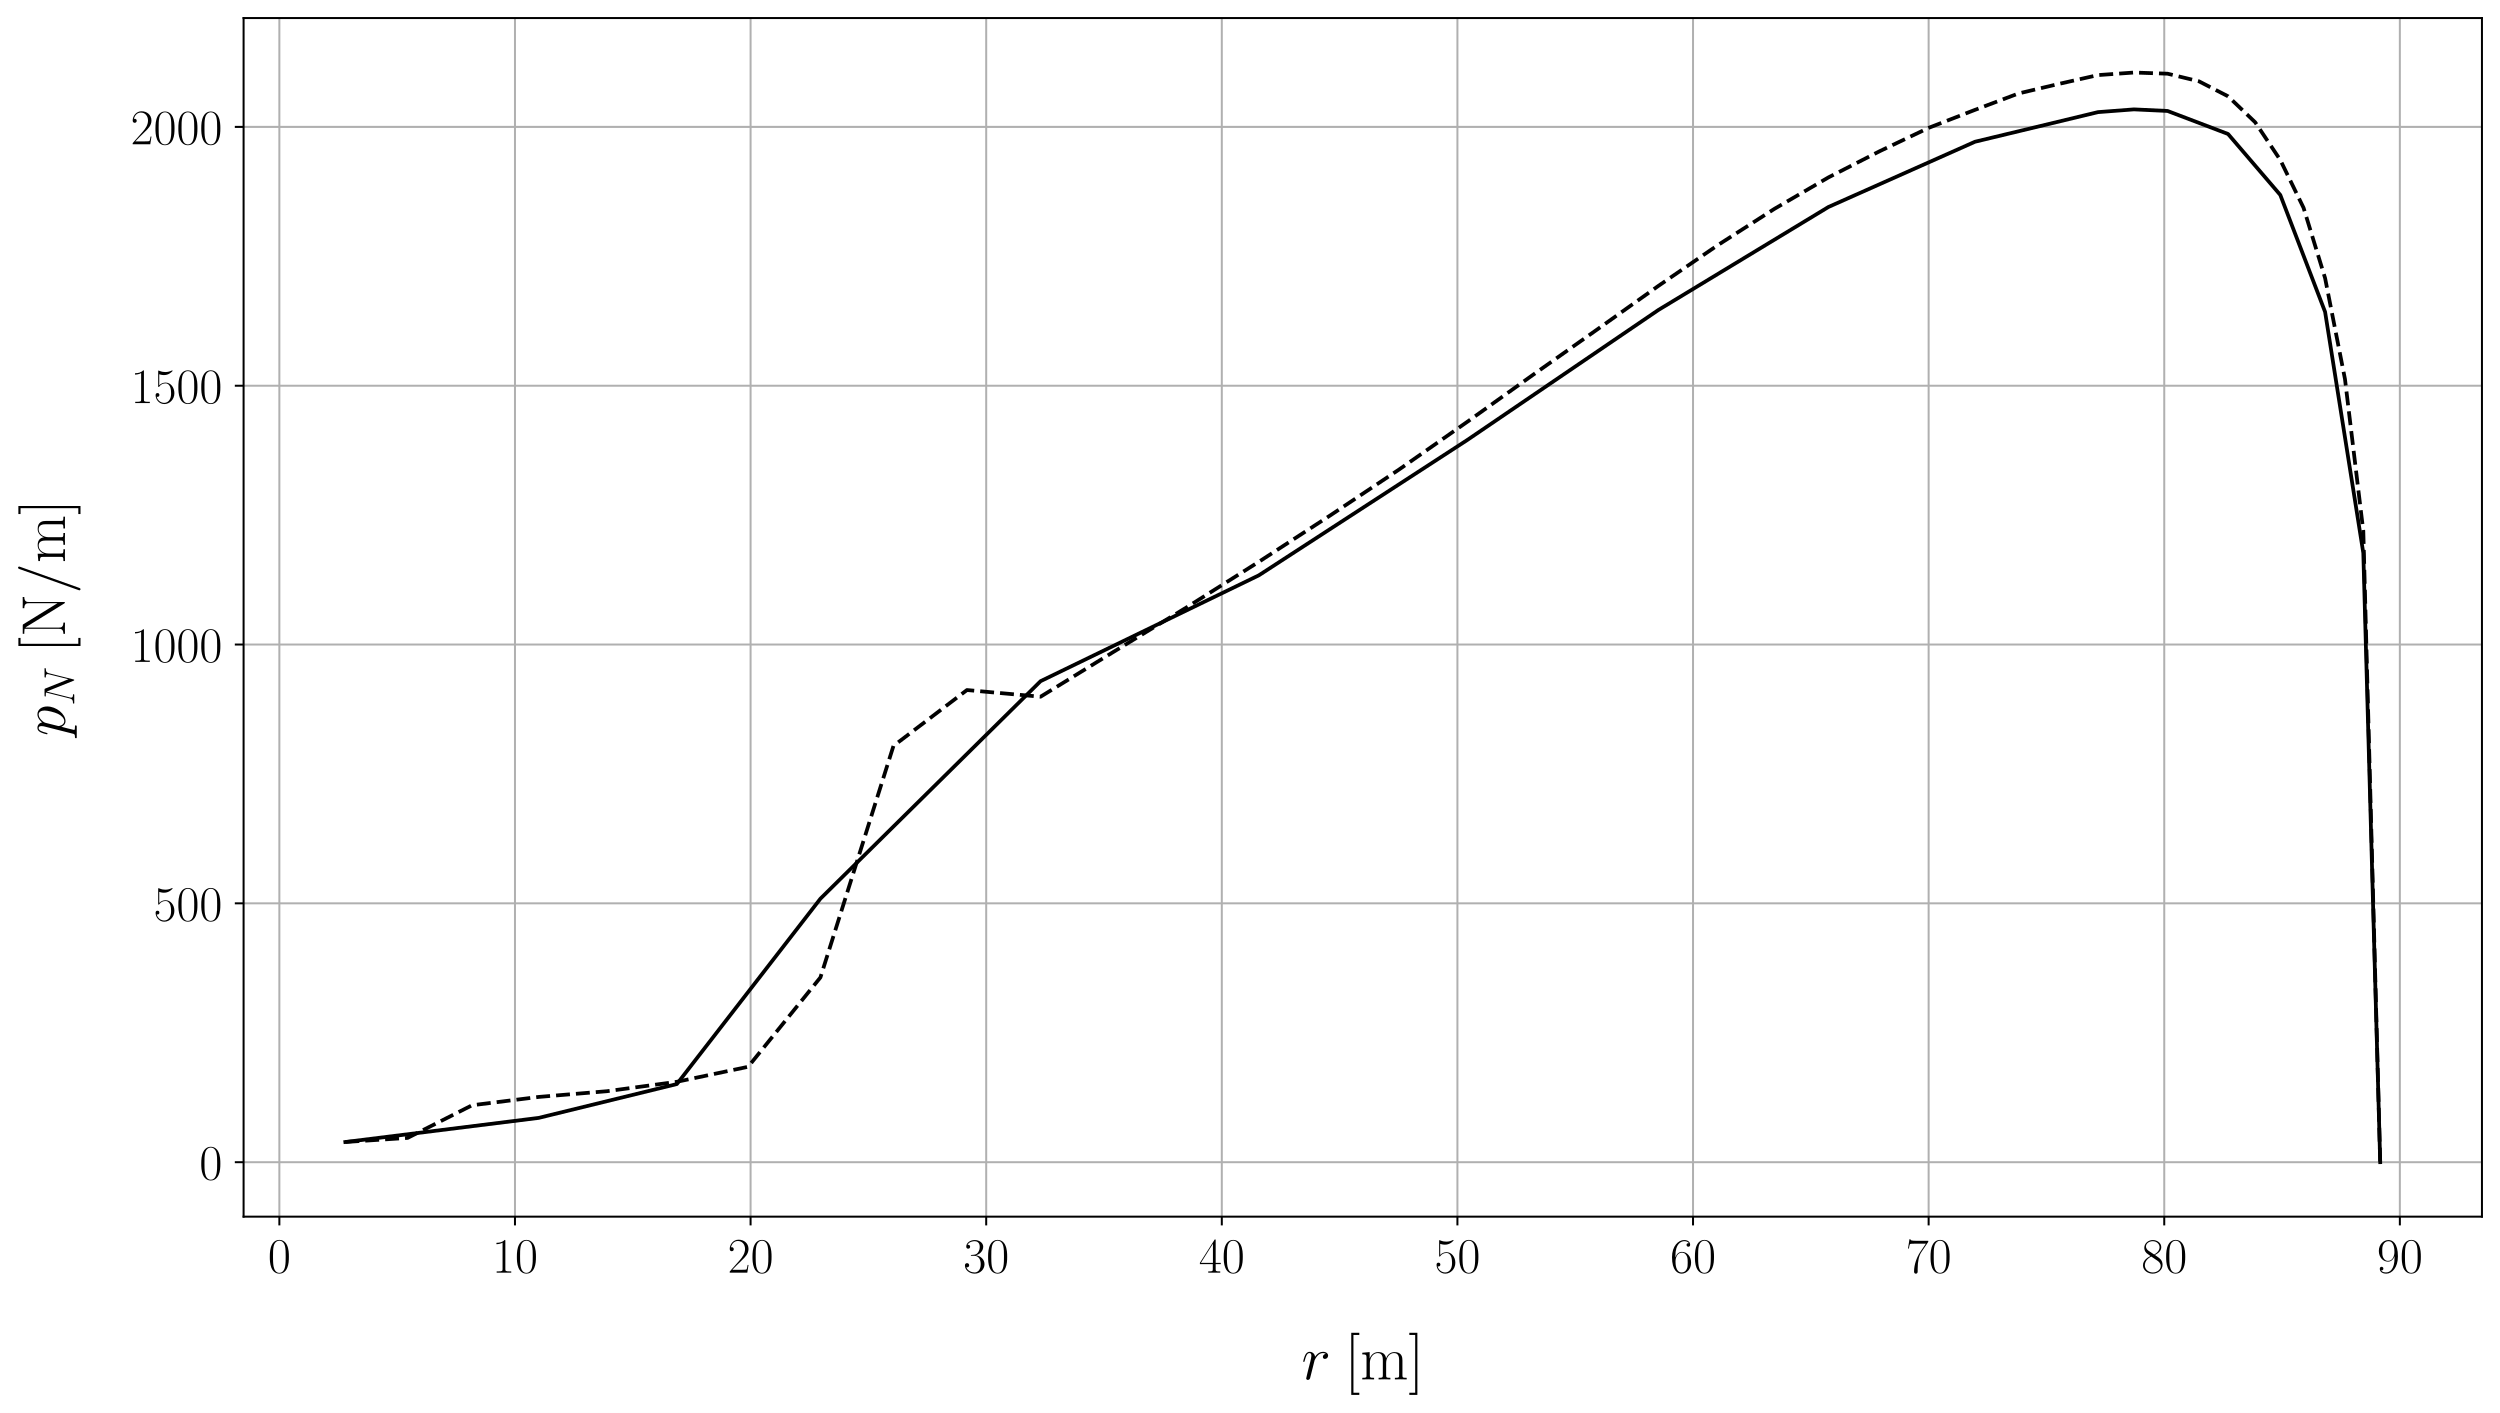
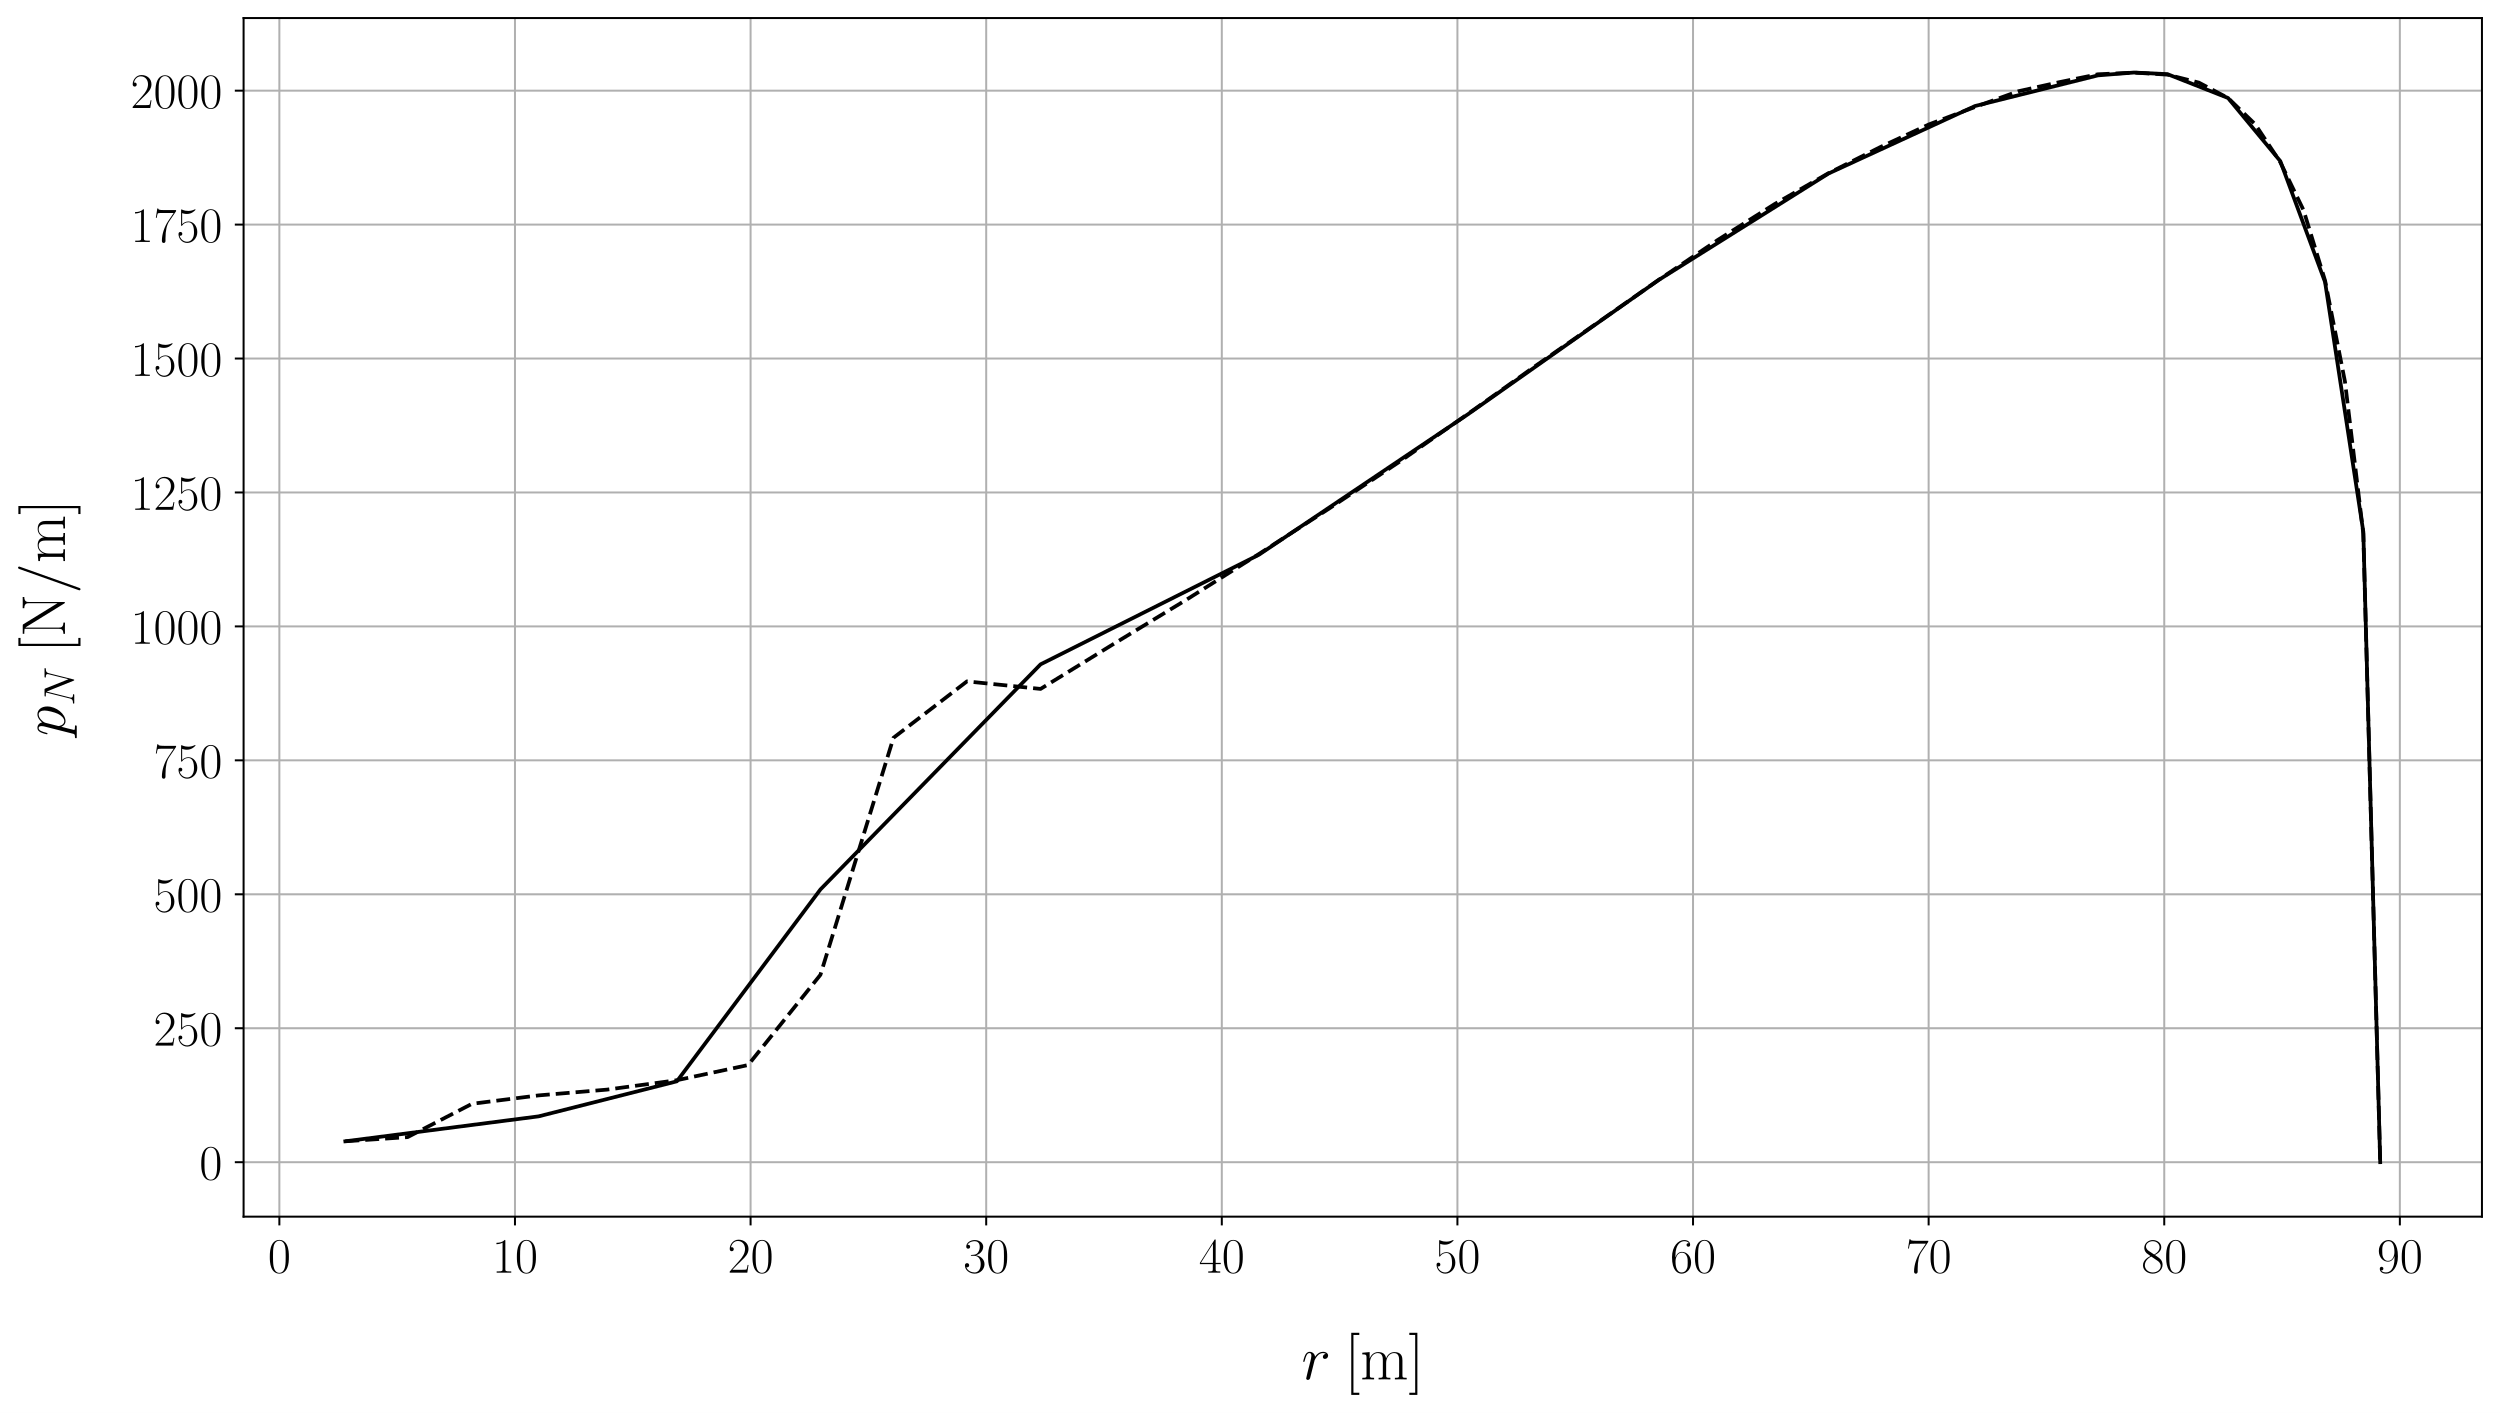
<svg xmlns="http://www.w3.org/2000/svg" xmlns:xlink="http://www.w3.org/1999/xlink" width="997.159pt" height="563.556pt" viewBox="0 0 997.159 563.556" version="1.1">
  <defs>
    <style type="text/css">*{stroke-linejoin: round; stroke-linecap: butt}</style>
  </defs>
  <g id="figure_1">
    <g id="patch_1">
      <path d="M 0 563.556  L 997.159 563.556  L 997.159 0  L 0 0  z " style="fill: #ffffff" />
    </g>
    <g id="axes_1">
      <g id="patch_2">
        <path d="M 97.159 485.28  L 989.959 485.28  L 989.959 7.2  L 97.159 7.2  z " style="fill: #ffffff" />
      </g>
      <g id="matplotlib.axis_1">
        <g id="xtick_1">
          <g id="line2d_1">
-             <path d="M 111.427 485.28  L 111.427 7.2  " clip-path="url(#p94fcaf0220)" style="fill: none; stroke: #b0b0b0; stroke-width: 0.8; stroke-linecap: square" />
+             <path d="M 111.427 485.28  L 111.427 7.2  " clip-path="url(#p8b24b02c06)" style="fill: none; stroke: #b0b0b0; stroke-width: 0.8; stroke-linecap: square" />
          </g>
          <g id="line2d_2">
            <defs>
-               <path id="m157a453a0d" d="M 0 0  L 0 3.5  " style="stroke: #000000; stroke-width: 0.8" />
+               <path id="m01ec8dd680" d="M 0 0  L 0 3.5  " style="stroke: #000000; stroke-width: 0.8" />
            </defs>
            <g>
-               <use xlink:href="#m157a453a0d" x="111.427" y="485.28" style="stroke: #000000; stroke-width: 0.8" />
+               <use xlink:href="#m01ec8dd680" x="111.427" y="485.28" style="stroke: #000000; stroke-width: 0.8" />
            </g>
          </g>
          <g id="text_1">
            <g transform="translate(106.8584 507.617) scale(0.2 -0.2)">
              <defs>
                <path id="CMR17-30" d="M 2688 2025  C 2688 2416 2682 3080 2413 3591  C 2176 4039 1798 4198 1466 4198  C 1158 4198 768 4058 525 3597  C 269 3118 243 2524 243 2025  C 243 1661 250 1106 448 619  C 723 -39 1216 -128 1466 -128  C 1760 -128 2208 -7 2470 600  C 2662 1042 2688 1559 2688 2025  z M 1466 -26  C 1056 -26 813 325 723 812  C 653 1188 653 1738 653 2096  C 653 2588 653 2997 736 3387  C 858 3929 1216 4096 1466 4096  C 1728 4096 2067 3923 2189 3400  C 2272 3036 2278 2607 2278 2096  C 2278 1680 2278 1169 2202 792  C 2067 95 1690 -26 1466 -26  z " transform="scale(0.015625)" />
              </defs>
              <use xlink:href="#CMR17-30" transform="scale(0.996264)" />
            </g>
          </g>
        </g>
        <g id="xtick_2">
          <g id="line2d_3">
-             <path d="M 205.404 485.28  L 205.404 7.2  " clip-path="url(#p94fcaf0220)" style="fill: none; stroke: #b0b0b0; stroke-width: 0.8; stroke-linecap: square" />
+             <path d="M 205.404 485.28  L 205.404 7.2  " clip-path="url(#p8b24b02c06)" style="fill: none; stroke: #b0b0b0; stroke-width: 0.8; stroke-linecap: square" />
          </g>
          <g id="line2d_4">
            <g>
-               <use xlink:href="#m157a453a0d" x="205.404" y="485.28" style="stroke: #000000; stroke-width: 0.8" />
+               <use xlink:href="#m01ec8dd680" x="205.404" y="485.28" style="stroke: #000000; stroke-width: 0.8" />
            </g>
          </g>
          <g id="text_2">
            <g transform="translate(196.2657 507.617) scale(0.2 -0.2)">
              <defs>
                <path id="CMR17-31" d="M 1702 4058  C 1702 4192 1696 4192 1606 4192  C 1357 3916 979 3827 621 3827  C 602 3827 570 3827 563 3808  C 557 3795 557 3782 557 3648  C 755 3648 1088 3686 1344 3839  L 1344 461  C 1344 236 1331 160 781 160  L 589 160  L 589 0  C 896 0 1216 0 1523 0  C 1830 0 2150 0 2458 0  L 2458 160  L 2266 160  C 1715 160 1702 230 1702 458  L 1702 4058  z " transform="scale(0.015625)" />
              </defs>
              <use xlink:href="#CMR17-31" transform="scale(0.996264)" />
              <use xlink:href="#CMR17-30" transform="translate(45.69048 0) scale(0.996264)" />
            </g>
          </g>
        </g>
        <g id="xtick_3">
          <g id="line2d_5">
-             <path d="M 299.38 485.28  L 299.38 7.2  " clip-path="url(#p94fcaf0220)" style="fill: none; stroke: #b0b0b0; stroke-width: 0.8; stroke-linecap: square" />
+             <path d="M 299.38 485.28  L 299.38 7.2  " clip-path="url(#p8b24b02c06)" style="fill: none; stroke: #b0b0b0; stroke-width: 0.8; stroke-linecap: square" />
          </g>
          <g id="line2d_6">
            <g>
-               <use xlink:href="#m157a453a0d" x="299.38" y="485.28" style="stroke: #000000; stroke-width: 0.8" />
+               <use xlink:href="#m01ec8dd680" x="299.38" y="485.28" style="stroke: #000000; stroke-width: 0.8" />
            </g>
          </g>
          <g id="text_3">
            <g transform="translate(290.2421 507.617) scale(0.2 -0.2)">
              <defs>
                <path id="CMR17-32" d="M 2669 989  L 2554 989  C 2490 536 2438 459 2413 420  C 2381 369 1920 369 1830 369  L 602 369  C 832 619 1280 1072 1824 1597  C 2214 1967 2669 2402 2669 3035  C 2669 3790 2067 4224 1395 4224  C 691 4224 262 3604 262 3030  C 262 2780 448 2748 525 2748  C 589 2748 781 2787 781 3010  C 781 3207 614 3264 525 3264  C 486 3264 448 3258 422 3245  C 544 3790 915 4058 1306 4058  C 1862 4058 2227 3617 2227 3035  C 2227 2479 1901 2000 1536 1584  L 262 146  L 262 0  L 2515 0  L 2669 989  z " transform="scale(0.015625)" />
              </defs>
              <use xlink:href="#CMR17-32" transform="scale(0.996264)" />
              <use xlink:href="#CMR17-30" transform="translate(45.69048 0) scale(0.996264)" />
            </g>
          </g>
        </g>
        <g id="xtick_4">
          <g id="line2d_7">
-             <path d="M 393.357 485.28  L 393.357 7.2  " clip-path="url(#p94fcaf0220)" style="fill: none; stroke: #b0b0b0; stroke-width: 0.8; stroke-linecap: square" />
+             <path d="M 393.357 485.28  L 393.357 7.2  " clip-path="url(#p8b24b02c06)" style="fill: none; stroke: #b0b0b0; stroke-width: 0.8; stroke-linecap: square" />
          </g>
          <g id="line2d_8">
            <g>
-               <use xlink:href="#m157a453a0d" x="393.357" y="485.28" style="stroke: #000000; stroke-width: 0.8" />
+               <use xlink:href="#m01ec8dd680" x="393.357" y="485.28" style="stroke: #000000; stroke-width: 0.8" />
            </g>
          </g>
          <g id="text_4">
            <g transform="translate(384.2184 507.617) scale(0.2 -0.2)">
              <defs>
                <path id="CMR17-33" d="M 1414 2157  C 1984 2157 2234 1662 2234 1090  C 2234 320 1824 25 1453 25  C 1114 25 563 194 390 693  C 422 680 454 680 486 680  C 640 680 755 782 755 948  C 755 1133 614 1216 486 1216  C 378 1216 211 1165 211 926  C 211 335 787 -128 1466 -128  C 2176 -128 2720 430 2720 1085  C 2720 1707 2208 2157 1600 2227  C 2086 2328 2554 2756 2554 3329  C 2554 3820 2048 4179 1472 4179  C 890 4179 378 3829 378 3329  C 378 3110 544 3072 627 3072  C 762 3072 877 3155 877 3321  C 877 3486 762 3569 627 3569  C 602 3569 570 3569 544 3557  C 730 3959 1235 4032 1459 4032  C 1683 4032 2106 3925 2106 3320  C 2106 3143 2080 2828 1862 2550  C 1670 2304 1453 2304 1242 2284  C 1210 2284 1062 2269 1037 2269  C 992 2263 966 2257 966 2208  C 966 2163 973 2157 1101 2157  L 1414 2157  z " transform="scale(0.015625)" />
              </defs>
              <use xlink:href="#CMR17-33" transform="scale(0.996264)" />
              <use xlink:href="#CMR17-30" transform="translate(45.69048 0) scale(0.996264)" />
            </g>
          </g>
        </g>
        <g id="xtick_5">
          <g id="line2d_9">
-             <path d="M 487.333 485.28  L 487.333 7.2  " clip-path="url(#p94fcaf0220)" style="fill: none; stroke: #b0b0b0; stroke-width: 0.8; stroke-linecap: square" />
+             <path d="M 487.333 485.28  L 487.333 7.2  " clip-path="url(#p8b24b02c06)" style="fill: none; stroke: #b0b0b0; stroke-width: 0.8; stroke-linecap: square" />
          </g>
          <g id="line2d_10">
            <g>
-               <use xlink:href="#m157a453a0d" x="487.333" y="485.28" style="stroke: #000000; stroke-width: 0.8" />
+               <use xlink:href="#m01ec8dd680" x="487.333" y="485.28" style="stroke: #000000; stroke-width: 0.8" />
            </g>
          </g>
          <g id="text_5">
            <g transform="translate(478.1948 507.617) scale(0.2 -0.2)">
              <defs>
                <path id="CMR17-34" d="M 2150 4122  C 2150 4256 2144 4256 2029 4256  L 128 1254  L 128 1088  L 1779 1088  L 1779 457  C 1779 224 1766 160 1318 160  L 1197 160  L 1197 0  C 1402 0 1747 0 1965 0  C 2182 0 2528 0 2733 0  L 2733 160  L 2611 160  C 2163 160 2150 224 2150 457  L 2150 1088  L 2803 1088  L 2803 1254  L 2150 1254  L 2150 4122  z M 1798 3703  L 1798 1254  L 256 1254  L 1798 3703  z " transform="scale(0.015625)" />
              </defs>
              <use xlink:href="#CMR17-34" transform="scale(0.996264)" />
              <use xlink:href="#CMR17-30" transform="translate(45.69048 0) scale(0.996264)" />
            </g>
          </g>
        </g>
        <g id="xtick_6">
          <g id="line2d_11">
-             <path d="M 581.309 485.28  L 581.309 7.2  " clip-path="url(#p94fcaf0220)" style="fill: none; stroke: #b0b0b0; stroke-width: 0.8; stroke-linecap: square" />
+             <path d="M 581.309 485.28  L 581.309 7.2  " clip-path="url(#p8b24b02c06)" style="fill: none; stroke: #b0b0b0; stroke-width: 0.8; stroke-linecap: square" />
          </g>
          <g id="line2d_12">
            <g>
-               <use xlink:href="#m157a453a0d" x="581.309" y="485.28" style="stroke: #000000; stroke-width: 0.8" />
+               <use xlink:href="#m01ec8dd680" x="581.309" y="485.28" style="stroke: #000000; stroke-width: 0.8" />
            </g>
          </g>
          <g id="text_6">
            <g transform="translate(572.1712 507.617) scale(0.2 -0.2)">
              <defs>
                <path id="CMR17-35" d="M 730 3692  C 794 3666 1056 3584 1325 3584  C 1920 3584 2246 3911 2432 4100  C 2432 4157 2432 4192 2394 4192  C 2387 4192 2374 4192 2323 4163  C 2099 4058 1837 3973 1517 3973  C 1325 3973 1037 3999 723 4139  C 653 4171 640 4171 634 4171  C 602 4171 595 4164 595 4037  L 595 2203  C 595 2089 595 2057 659 2057  C 691 2057 704 2070 736 2114  C 941 2401 1222 2522 1542 2522  C 1766 2522 2246 2382 2246 1289  C 2246 1085 2246 715 2054 421  C 1894 159 1645 25 1370 25  C 947 25 518 320 403 814  C 429 807 480 795 506 795  C 589 795 749 840 749 1038  C 749 1210 627 1280 506 1280  C 358 1280 262 1190 262 1011  C 262 454 704 -128 1382 -128  C 2042 -128 2669 440 2669 1264  C 2669 2030 2170 2624 1549 2624  C 1222 2624 947 2503 730 2274  L 730 3692  z " transform="scale(0.015625)" />
              </defs>
              <use xlink:href="#CMR17-35" transform="scale(0.996264)" />
              <use xlink:href="#CMR17-30" transform="translate(45.69048 0) scale(0.996264)" />
            </g>
          </g>
        </g>
        <g id="xtick_7">
          <g id="line2d_13">
-             <path d="M 675.286 485.28  L 675.286 7.2  " clip-path="url(#p94fcaf0220)" style="fill: none; stroke: #b0b0b0; stroke-width: 0.8; stroke-linecap: square" />
+             <path d="M 675.286 485.28  L 675.286 7.2  " clip-path="url(#p8b24b02c06)" style="fill: none; stroke: #b0b0b0; stroke-width: 0.8; stroke-linecap: square" />
          </g>
          <g id="line2d_14">
            <g>
-               <use xlink:href="#m157a453a0d" x="675.286" y="485.28" style="stroke: #000000; stroke-width: 0.8" />
+               <use xlink:href="#m01ec8dd680" x="675.286" y="485.28" style="stroke: #000000; stroke-width: 0.8" />
            </g>
          </g>
          <g id="text_7">
            <g transform="translate(666.1476 507.617) scale(0.2 -0.2)">
              <defs>
                <path id="CMR17-36" d="M 678 2176  C 678 3690 1395 4032 1811 4032  C 1946 4032 2272 4009 2400 3776  C 2298 3776 2106 3776 2106 3553  C 2106 3381 2246 3323 2336 3323  C 2394 3323 2566 3348 2566 3560  C 2566 3954 2246 4179 1805 4179  C 1043 4179 243 3390 243 1984  C 243 253 966 -128 1478 -128  C 2099 -128 2688 427 2688 1283  C 2688 2081 2170 2662 1517 2662  C 1126 2662 838 2407 678 1960  L 678 2176  z M 1478 25  C 691 25 691 1200 691 1436  C 691 1896 909 2560 1504 2560  C 1613 2560 1926 2560 2138 2120  C 2253 1870 2253 1609 2253 1289  C 2253 944 2253 690 2118 434  C 1978 171 1773 25 1478 25  z " transform="scale(0.015625)" />
              </defs>
              <use xlink:href="#CMR17-36" transform="scale(0.996264)" />
              <use xlink:href="#CMR17-30" transform="translate(45.69048 0) scale(0.996264)" />
            </g>
          </g>
        </g>
        <g id="xtick_8">
          <g id="line2d_15">
-             <path d="M 769.262 485.28  L 769.262 7.2  " clip-path="url(#p94fcaf0220)" style="fill: none; stroke: #b0b0b0; stroke-width: 0.8; stroke-linecap: square" />
+             <path d="M 769.262 485.28  L 769.262 7.2  " clip-path="url(#p8b24b02c06)" style="fill: none; stroke: #b0b0b0; stroke-width: 0.8; stroke-linecap: square" />
          </g>
          <g id="line2d_16">
            <g>
-               <use xlink:href="#m157a453a0d" x="769.262" y="485.28" style="stroke: #000000; stroke-width: 0.8" />
+               <use xlink:href="#m01ec8dd680" x="769.262" y="485.28" style="stroke: #000000; stroke-width: 0.8" />
            </g>
          </g>
          <g id="text_8">
            <g transform="translate(760.1239 507.617) scale(0.2 -0.2)">
              <defs>
                <path id="CMR17-37" d="M 2886 3941  L 2886 4081  L 1382 4081  C 634 4081 621 4165 595 4288  L 480 4288  L 294 3094  L 410 3094  C 429 3215 474 3540 550 3661  C 589 3712 1062 3712 1171 3712  L 2579 3712  L 1869 2661  C 1395 1954 1069 999 1069 165  C 1069 89 1069 -128 1299 -128  C 1530 -128 1530 89 1530 171  L 1530 465  C 1530 1508 1709 2196 2003 2636  L 2886 3941  z " transform="scale(0.015625)" />
              </defs>
              <use xlink:href="#CMR17-37" transform="scale(0.996264)" />
              <use xlink:href="#CMR17-30" transform="translate(45.69048 0) scale(0.996264)" />
            </g>
          </g>
        </g>
        <g id="xtick_9">
          <g id="line2d_17">
-             <path d="M 863.238 485.28  L 863.238 7.2  " clip-path="url(#p94fcaf0220)" style="fill: none; stroke: #b0b0b0; stroke-width: 0.8; stroke-linecap: square" />
+             <path d="M 863.238 485.28  L 863.238 7.2  " clip-path="url(#p8b24b02c06)" style="fill: none; stroke: #b0b0b0; stroke-width: 0.8; stroke-linecap: square" />
          </g>
          <g id="line2d_18">
            <g>
-               <use xlink:href="#m157a453a0d" x="863.238" y="485.28" style="stroke: #000000; stroke-width: 0.8" />
+               <use xlink:href="#m01ec8dd680" x="863.238" y="485.28" style="stroke: #000000; stroke-width: 0.8" />
            </g>
          </g>
          <g id="text_9">
            <g transform="translate(854.1003 507.617) scale(0.2 -0.2)">
              <defs>
                <path id="CMR17-38" d="M 1741 2264  C 2144 2467 2554 2773 2554 3263  C 2554 3841 1990 4179 1472 4179  C 890 4179 378 3759 378 3180  C 378 3021 416 2747 666 2505  C 730 2442 998 2251 1171 2130  C 883 1983 211 1634 211 934  C 211 279 838 -128 1459 -128  C 2144 -128 2720 362 2720 1010  C 2720 1590 2330 1857 2074 2029  L 1741 2264  z M 902 2822  C 851 2854 595 3051 595 3351  C 595 3739 998 4032 1459 4032  C 1965 4032 2336 3676 2336 3262  C 2336 2669 1670 2331 1638 2331  C 1632 2331 1626 2331 1574 2370  L 902 2822  z M 2080 1519  C 2176 1449 2483 1240 2483 851  C 2483 381 2010 25 1472 25  C 890 25 448 438 448 940  C 448 1443 838 1862 1280 2060  L 2080 1519  z " transform="scale(0.015625)" />
              </defs>
              <use xlink:href="#CMR17-38" transform="scale(0.996264)" />
              <use xlink:href="#CMR17-30" transform="translate(45.69048 0) scale(0.996264)" />
            </g>
          </g>
        </g>
        <g id="xtick_10">
          <g id="line2d_19">
-             <path d="M 957.215 485.28  L 957.215 7.2  " clip-path="url(#p94fcaf0220)" style="fill: none; stroke: #b0b0b0; stroke-width: 0.8; stroke-linecap: square" />
+             <path d="M 957.215 485.28  L 957.215 7.2  " clip-path="url(#p8b24b02c06)" style="fill: none; stroke: #b0b0b0; stroke-width: 0.8; stroke-linecap: square" />
          </g>
          <g id="line2d_20">
            <g>
-               <use xlink:href="#m157a453a0d" x="957.215" y="485.28" style="stroke: #000000; stroke-width: 0.8" />
+               <use xlink:href="#m01ec8dd680" x="957.215" y="485.28" style="stroke: #000000; stroke-width: 0.8" />
            </g>
          </g>
          <g id="text_10">
            <g transform="translate(948.0767 507.617) scale(0.2 -0.2)">
              <defs>
                <path id="CMR17-39" d="M 2253 1864  C 2253 464 1670 31 1190 31  C 1043 31 685 31 538 294  C 704 268 826 357 826 518  C 826 692 685 749 595 749  C 538 749 365 723 365 506  C 365 71 742 -128 1203 -128  C 1939 -128 2688 674 2688 2073  C 2688 3817 1971 4179 1485 4179  C 851 4179 243 3628 243 2778  C 243 1991 762 1408 1414 1408  C 1952 1408 2189 1903 2253 2112  L 2253 1864  z M 1427 1510  C 1254 1510 1011 1542 813 1922  C 678 2169 678 2461 678 2771  C 678 3146 678 3405 858 3684  C 947 3817 1114 4032 1485 4032  C 2240 4032 2240 2885 2240 2632  C 2240 2182 2035 1510 1427 1510  z " transform="scale(0.015625)" />
              </defs>
              <use xlink:href="#CMR17-39" transform="scale(0.996264)" />
              <use xlink:href="#CMR17-30" transform="translate(45.69048 0) scale(0.996264)" />
            </g>
          </g>
        </g>
        <g id="text_11">
          <g transform="translate(519.1251 550.1502) scale(0.25 -0.25)">
            <defs>
              <path id="CMMI12-72" d="M 2490 2612  C 2291 2574 2189 2433 2189 2293  C 2189 2139 2310 2088 2400 2088  C 2579 2088 2726 2242 2726 2433  C 2726 2638 2528 2816 2208 2816  C 1952 2816 1658 2701 1389 2312  C 1344 2650 1088 2816 832 2816  C 582 2816 454 2625 378 2484  C 269 2254 173 1871 173 1839  C 173 1814 198 1782 243 1782  C 294 1782 301 1788 339 1935  C 435 2318 557 2689 813 2689  C 966 2689 1011 2580 1011 2395  C 1011 2254 947 2005 902 1807  L 723 1118  C 698 996 627 709 595 594  C 550 428 480 128 480 96  C 480 6 550 -64 646 -64  C 717 -64 838 -19 877 109  C 896 160 1133 1124 1171 1271  C 1203 1411 1242 1546 1274 1686  C 1299 1775 1325 1878 1344 1961  C 1363 2018 1536 2331 1696 2472  C 1773 2542 1939 2689 2202 2689  C 2304 2689 2406 2670 2490 2612  z " transform="scale(0.015625)" />
              <path id="CMR17-5b" d="M 1504 -1600  L 1504 -1377  L 902 -1377  L 902 4544  L 1504 4544  L 1504 4767  L 678 4767  L 678 -1600  L 1504 -1600  z " transform="scale(0.015625)" />
              <path id="CMR17-6d" d="M 4326 1933  C 4326 2252 4269 2790 3507 2790  C 3072 2790 2771 2496 2656 2151  L 2650 2151  C 2573 2676 2195 2790 1837 2790  C 1331 2790 1069 2400 973 2144  L 966 2144  L 966 2790  L 211 2720  L 211 2554  C 589 2554 646 2515 646 2208  L 646 428  C 646 184 621 153 211 153  L 211 -13  C 365 0 646 0 813 0  C 979 0 1267 0 1421 -13  L 1421 153  C 1011 153 986 178 986 428  L 986 1658  C 986 2247 1344 2688 1792 2688  C 2266 2688 2317 2266 2317 1958  L 2317 428  C 2317 184 2291 153 1882 153  L 1882 -13  C 2035 0 2317 0 2483 0  C 2650 0 2938 0 3091 -13  L 3091 153  C 2682 153 2656 178 2656 428  L 2656 1658  C 2656 2247 3014 2688 3462 2688  C 3936 2688 3987 2266 3987 1958  L 3987 428  C 3987 184 3962 153 3552 153  L 3552 -13  C 3706 0 3987 0 4154 0  C 4320 0 4608 0 4762 -13  L 4762 153  C 4352 153 4326 178 4326 428  L 4326 1933  z " transform="scale(0.015625)" />
              <path id="CMR17-5d" d="M 915 4767  L 90 4767  L 90 4544  L 691 4544  L 691 -1377  L 90 -1377  L 90 -1600  L 915 -1600  L 915 4767  z " transform="scale(0.015625)" />
            </defs>
            <use xlink:href="#CMMI12-72" transform="scale(0.996264)" />
            <use xlink:href="#CMR17-5b" transform="translate(68.80982 0) scale(0.996264)" />
            <use xlink:href="#CMR17-6d" transform="translate(93.68088 0) scale(0.996264)" />
            <use xlink:href="#CMR17-5d" transform="translate(170.6005 0) scale(0.996264)" />
          </g>
        </g>
      </g>
      <g id="matplotlib.axis_2">
        <g id="ytick_1">
          <g id="line2d_21">
-             <path d="M 97.159 463.549  L 989.959 463.549  " clip-path="url(#p94fcaf0220)" style="fill: none; stroke: #b0b0b0; stroke-width: 0.8; stroke-linecap: square" />
+             <path d="M 97.159 463.549  L 989.959 463.549  " clip-path="url(#p8b24b02c06)" style="fill: none; stroke: #b0b0b0; stroke-width: 0.8; stroke-linecap: square" />
          </g>
          <g id="line2d_22">
            <defs>
-               <path id="ma9abdd91ce" d="M 0 0  L -3.5 0  " style="stroke: #000000; stroke-width: 0.8" />
+               <path id="m85511be849" d="M 0 0  L -3.5 0  " style="stroke: #000000; stroke-width: 0.8" />
            </defs>
            <g>
-               <use xlink:href="#ma9abdd91ce" x="97.159" y="463.549" style="stroke: #000000; stroke-width: 0.8" />
+               <use xlink:href="#m85511be849" x="97.159" y="463.549" style="stroke: #000000; stroke-width: 0.8" />
            </g>
          </g>
          <g id="text_12">
            <g transform="translate(79.52089 470.4676) scale(0.2 -0.2)">
              <use xlink:href="#CMR17-30" transform="scale(0.996264)" />
            </g>
          </g>
        </g>
        <g id="ytick_2">
          <g id="line2d_23">
-             <path d="M 97.159 360.316  L 989.959 360.316  " clip-path="url(#p94fcaf0220)" style="fill: none; stroke: #b0b0b0; stroke-width: 0.8; stroke-linecap: square" />
+             <path d="M 97.159 410.126  L 989.959 410.126  " clip-path="url(#p8b24b02c06)" style="fill: none; stroke: #b0b0b0; stroke-width: 0.8; stroke-linecap: square" />
          </g>
          <g id="line2d_24">
            <g>
-               <use xlink:href="#ma9abdd91ce" x="97.159" y="360.316" style="stroke: #000000; stroke-width: 0.8" />
+               <use xlink:href="#m85511be849" x="97.159" y="410.126" style="stroke: #000000; stroke-width: 0.8" />
            </g>
          </g>
          <g id="text_13">
-             <g transform="translate(61.2447 367.2343) scale(0.2 -0.2)">
-               <use xlink:href="#CMR17-35" transform="scale(0.996264)" />
-               <use xlink:href="#CMR17-30" transform="translate(45.69048 0) scale(0.996264)" />
+             <g transform="translate(61.2447 417.0444) scale(0.2 -0.2)">
+               <use xlink:href="#CMR17-32" transform="scale(0.996264)" />
+               <use xlink:href="#CMR17-35" transform="translate(45.69048 0) scale(0.996264)" />
              <use xlink:href="#CMR17-30" transform="translate(91.38095 0) scale(0.996264)" />
            </g>
          </g>
        </g>
        <g id="ytick_3">
          <g id="line2d_25">
-             <path d="M 97.159 257.083  L 989.959 257.083  " clip-path="url(#p94fcaf0220)" style="fill: none; stroke: #b0b0b0; stroke-width: 0.8; stroke-linecap: square" />
+             <path d="M 97.159 356.703  L 989.959 356.703  " clip-path="url(#p8b24b02c06)" style="fill: none; stroke: #b0b0b0; stroke-width: 0.8; stroke-linecap: square" />
          </g>
          <g id="line2d_26">
            <g>
-               <use xlink:href="#ma9abdd91ce" x="97.159" y="257.083" style="stroke: #000000; stroke-width: 0.8" />
+               <use xlink:href="#m85511be849" x="97.159" y="356.703" style="stroke: #000000; stroke-width: 0.8" />
            </g>
          </g>
          <g id="text_14">
-             <g transform="translate(52.1066 264.0011) scale(0.2 -0.2)">
-               <use xlink:href="#CMR17-31" transform="scale(0.996264)" />
-               <use xlink:href="#CMR17-30" transform="translate(45.69048 0) scale(0.996264)" />
-               <use xlink:href="#CMR17-30" transform="translate(91.38095 0) scale(0.996264)" />
-               <use xlink:href="#CMR17-30" transform="translate(137.0714 0) scale(0.996264)" />
+             <g transform="translate(61.2447 363.6211) scale(0.2 -0.2)">
+               <use xlink:href="#CMR17-35" transform="scale(0.996264)" />
+               <use xlink:href="#CMR17-30" transform="translate(45.69048 0) scale(0.996264)" />
+               <use xlink:href="#CMR17-30" transform="translate(91.38095 0) scale(0.996264)" />
            </g>
          </g>
        </g>
        <g id="ytick_4">
          <g id="line2d_27">
-             <path d="M 97.159 153.849  L 989.959 153.849  " clip-path="url(#p94fcaf0220)" style="fill: none; stroke: #b0b0b0; stroke-width: 0.8; stroke-linecap: square" />
+             <path d="M 97.159 303.279  L 989.959 303.279  " clip-path="url(#p8b24b02c06)" style="fill: none; stroke: #b0b0b0; stroke-width: 0.8; stroke-linecap: square" />
          </g>
          <g id="line2d_28">
            <g>
-               <use xlink:href="#ma9abdd91ce" x="97.159" y="153.849" style="stroke: #000000; stroke-width: 0.8" />
+               <use xlink:href="#m85511be849" x="97.159" y="303.279" style="stroke: #000000; stroke-width: 0.8" />
            </g>
          </g>
          <g id="text_15">
-             <g transform="translate(52.1066 160.7678) scale(0.2 -0.2)">
+             <g transform="translate(61.2447 310.1979) scale(0.2 -0.2)">
+               <use xlink:href="#CMR17-37" transform="scale(0.996264)" />
+               <use xlink:href="#CMR17-35" transform="translate(45.69048 0) scale(0.996264)" />
+               <use xlink:href="#CMR17-30" transform="translate(91.38095 0) scale(0.996264)" />
+             </g>
+           </g>
+         </g>
+         <g id="ytick_5">
+           <g id="line2d_29">
+             <path d="M 97.159 249.856  L 989.959 249.856  " clip-path="url(#p8b24b02c06)" style="fill: none; stroke: #b0b0b0; stroke-width: 0.8; stroke-linecap: square" />
+           </g>
+           <g id="line2d_30">
+             <g>
+               <use xlink:href="#m85511be849" x="97.159" y="249.856" style="stroke: #000000; stroke-width: 0.8" />
+             </g>
+           </g>
+           <g id="text_16">
+             <g transform="translate(52.1066 256.7747) scale(0.2 -0.2)">
+               <use xlink:href="#CMR17-31" transform="scale(0.996264)" />
+               <use xlink:href="#CMR17-30" transform="translate(45.69048 0) scale(0.996264)" />
+               <use xlink:href="#CMR17-30" transform="translate(91.38095 0) scale(0.996264)" />
+               <use xlink:href="#CMR17-30" transform="translate(137.0714 0) scale(0.996264)" />
+             </g>
+           </g>
+         </g>
+         <g id="ytick_6">
+           <g id="line2d_31">
+             <path d="M 97.159 196.433  L 989.959 196.433  " clip-path="url(#p8b24b02c06)" style="fill: none; stroke: #b0b0b0; stroke-width: 0.8; stroke-linecap: square" />
+           </g>
+           <g id="line2d_32">
+             <g>
+               <use xlink:href="#m85511be849" x="97.159" y="196.433" style="stroke: #000000; stroke-width: 0.8" />
+             </g>
+           </g>
+           <g id="text_17">
+             <g transform="translate(52.1066 203.3514) scale(0.2 -0.2)">
+               <use xlink:href="#CMR17-31" transform="scale(0.996264)" />
+               <use xlink:href="#CMR17-32" transform="translate(45.69048 0) scale(0.996264)" />
+               <use xlink:href="#CMR17-35" transform="translate(91.38095 0) scale(0.996264)" />
+               <use xlink:href="#CMR17-30" transform="translate(137.0714 0) scale(0.996264)" />
+             </g>
+           </g>
+         </g>
+         <g id="ytick_7">
+           <g id="line2d_33">
+             <path d="M 97.159 143.01  L 989.959 143.01  " clip-path="url(#p8b24b02c06)" style="fill: none; stroke: #b0b0b0; stroke-width: 0.8; stroke-linecap: square" />
+           </g>
+           <g id="line2d_34">
+             <g>
+               <use xlink:href="#m85511be849" x="97.159" y="143.01" style="stroke: #000000; stroke-width: 0.8" />
+             </g>
+           </g>
+           <g id="text_18">
+             <g transform="translate(52.1066 149.9282) scale(0.2 -0.2)">
              <use xlink:href="#CMR17-31" transform="scale(0.996264)" />
              <use xlink:href="#CMR17-35" transform="translate(45.69048 0) scale(0.996264)" />
              <use xlink:href="#CMR17-30" transform="translate(91.38095 0) scale(0.996264)" />
              <use xlink:href="#CMR17-30" transform="translate(137.0714 0) scale(0.996264)" />
            </g>
          </g>
        </g>
-         <g id="ytick_5">
-           <g id="line2d_29">
-             <path d="M 97.159 50.616  L 989.959 50.616  " clip-path="url(#p94fcaf0220)" style="fill: none; stroke: #b0b0b0; stroke-width: 0.8; stroke-linecap: square" />
-           </g>
-           <g id="line2d_30">
-             <g>
-               <use xlink:href="#ma9abdd91ce" x="97.159" y="50.616" style="stroke: #000000; stroke-width: 0.8" />
-             </g>
-           </g>
-           <g id="text_16">
-             <g transform="translate(52.1066 57.53458) scale(0.2 -0.2)">
+         <g id="ytick_8">
+           <g id="line2d_35">
+             <path d="M 97.159 89.586  L 989.959 89.586  " clip-path="url(#p8b24b02c06)" style="fill: none; stroke: #b0b0b0; stroke-width: 0.8; stroke-linecap: square" />
+           </g>
+           <g id="line2d_36">
+             <g>
+               <use xlink:href="#m85511be849" x="97.159" y="89.586" style="stroke: #000000; stroke-width: 0.8" />
+             </g>
+           </g>
+           <g id="text_19">
+             <g transform="translate(52.1066 96.50498) scale(0.2 -0.2)">
+               <use xlink:href="#CMR17-31" transform="scale(0.996264)" />
+               <use xlink:href="#CMR17-37" transform="translate(45.69048 0) scale(0.996264)" />
+               <use xlink:href="#CMR17-35" transform="translate(91.38095 0) scale(0.996264)" />
+               <use xlink:href="#CMR17-30" transform="translate(137.0714 0) scale(0.996264)" />
+             </g>
+           </g>
+         </g>
+         <g id="ytick_9">
+           <g id="line2d_37">
+             <path d="M 97.159 36.163  L 989.959 36.163  " clip-path="url(#p8b24b02c06)" style="fill: none; stroke: #b0b0b0; stroke-width: 0.8; stroke-linecap: square" />
+           </g>
+           <g id="line2d_38">
+             <g>
+               <use xlink:href="#m85511be849" x="97.159" y="36.163" style="stroke: #000000; stroke-width: 0.8" />
+             </g>
+           </g>
+           <g id="text_20">
+             <g transform="translate(52.1066 43.08175) scale(0.2 -0.2)">
              <use xlink:href="#CMR17-32" transform="scale(0.996264)" />
              <use xlink:href="#CMR17-30" transform="translate(45.69048 0) scale(0.996264)" />
              <use xlink:href="#CMR17-30" transform="translate(91.38095 0) scale(0.996264)" />
              <use xlink:href="#CMR17-30" transform="translate(137.0714 0) scale(0.996264)" />
            </g>
          </g>
        </g>
-         <g id="text_17">
+         <g id="text_21">
          <g transform="translate(25.87995 293.6856) rotate(-90) scale(0.25 -0.25)">
            <defs>
              <path id="CMMI12-70" d="M 275 -789  C 230 -980 205 -1031 -58 -1031  C -134 -1031 -198 -1031 -198 -1152  C -198 -1165 -192 -1216 -122 -1216  C -38 -1216 51 -1216 134 -1216  L 410 -1216  C 544 -1216 870 -1216 1005 -1216  C 1043 -1216 1120 -1216 1120 -1101  C 1120 -1031 1075 -1031 966 -1031  C 672 -1031 653 -987 653 -937  C 653 -861 941 219 979 364  C 1050 185 1222 -64 1555 -64  C 2278 -64 3059 875 3059 1814  C 3059 2401 2726 2816 2246 2816  C 1837 2816 1491 2420 1421 2331  C 1370 2650 1120 2816 864 2816  C 678 2816 531 2727 410 2484  C 294 2254 205 1865 205 1839  C 205 1814 230 1782 275 1782  C 326 1782 333 1788 371 1935  C 467 2312 589 2689 845 2689  C 992 2689 1043 2587 1043 2397  C 1043 2245 1024 2181 998 2067  L 275 -789  z M 1382 1993  C 1427 2171 1606 2357 1709 2446  C 1779 2510 1990 2689 2234 2689  C 2515 2689 2643 2408 2643 2076  C 2643 1769 2464 1047 2304 715  C 2144 370 1850 64 1555 64  C 1120 64 1050 613 1050 639  C 1050 658 1062 709 1069 741  L 1382 1993  z " transform="scale(0.015625)" />
              <path id="CMMI12-4e" d="M 4736 3698  C 4806 3974 4909 4166 5395 4166  C 5414 4166 5491 4166 5491 4279  C 5491 4352 5434 4352 5408 4352  C 5280 4352 4954 4352 4826 4352  L 4518 4352  C 4429 4352 4314 4352 4224 4352  C 4186 4352 4109 4352 4109 4230  C 4109 4166 4160 4166 4205 4166  C 4589 4166 4614 4019 4614 3903  C 4614 3846 4608 3826 4589 3737  L 3866 850  L 2496 4249  C 2451 4352 2445 4352 2304 4352  L 1523 4352  C 1395 4352 1338 4352 1338 4230  C 1338 4166 1382 4166 1504 4166  C 1536 4166 1914 4166 1914 4115  C 1914 4102 1901 4051 1894 4032  L 1043 635  C 966 320 813 186 390 186  C 358 186 294 186 294 67  C 294 0 358 0 378 0  C 506 0 832 0 960 0  L 1267 0  C 1357 0 1466 0 1555 0  C 1600 0 1670 0 1670 122  C 1670 180 1606 186 1581 186  C 1370 186 1165 224 1165 454  C 1165 505 1178 562 1190 613  L 2054 4032  C 2093 3968 2093 3956 2118 3898  L 3642 115  C 3674 38 3686 0 3744 0  C 3808 0 3814 19 3840 128  L 4736 3698  z " transform="scale(0.015625)" />
              <path id="CMR17-4e" d="M 1312 4250  C 1267 4320 1261 4320 1139 4320  L 326 4320  L 326 4160  L 448 4160  C 704 4160 819 4129 838 4122  L 838 610  C 838 451 838 153 326 153  L 326 -13  C 474 0 742 0 902 0  C 1062 0 1331 0 1478 -13  L 1478 153  C 966 153 966 451 966 610  L 966 4033  C 1011 3995 1011 3982 1056 3919  L 3430 76  C 3475 0 3494 0 3526 0  C 3590 0 3590 19 3590 139  L 3590 3705  C 3590 3863 3590 4160 4102 4160  L 4102 4326  C 3955 4320 3686 4320 3526 4320  C 3366 4320 3098 4320 2950 4326  L 2950 4160  C 3462 4160 3462 3862 3462 3703  L 3462 763  L 1312 4250  z " transform="scale(0.015625)" />
              <path id="CMMI12-3d" d="M 2746 4562  C 2746 4569 2784 4666 2784 4678  C 2784 4755 2720 4800 2669 4800  C 2637 4800 2579 4800 2528 4659  L 384 -1363  C 384 -1370 346 -1465 346 -1478  C 346 -1555 410 -1600 461 -1600  C 499 -1600 557 -1593 602 -1459  L 2746 4562  z " transform="scale(0.015625)" />
            </defs>
            <use xlink:href="#CMMI12-70" transform="scale(0.996264)" />
            <use xlink:href="#CMMI12-4e" transform="translate(48.95951 -14.94392) scale(0.697382)" />
            <use xlink:href="#CMR17-5b" transform="translate(133.5618 0) scale(0.996264)" />
            <use xlink:href="#CMR17-4e" transform="translate(158.4329 0) scale(0.996264)" />
            <use xlink:href="#CMMI12-3d" transform="translate(227.5053 0) scale(0.996264)" />
            <use xlink:href="#CMR17-6d" transform="translate(276.2802 0) scale(0.996264)" />
            <use xlink:href="#CMR17-5d" transform="translate(353.1998 0) scale(0.996264)" />
          </g>
        </g>
      </g>
-       <g id="line2d_31">
-         <path d="M 137.741 455.501  L 214.827 445.892  L 269.975 432.386  L 327.236 358.45  L 415.043 271.698  L 502.116 229.47  L 585.172 175.545  L 661.513 123.61  L 729.323 82.544  L 787.752 56.537  L 836.793 44.724  L 851.147 43.628  L 864.556 44.258  L 888.692 53.448  L 909.523 77.762  L 927.391 124.4  L 942.636 220.552  L 949.377 463.549  " clip-path="url(#p94fcaf0220)" style="fill: none; stroke: #000000; stroke-width: 1.5; stroke-linecap: square" />
-       </g>
-       <g id="line2d_32">
-         <path d="M 137.741 455.497  L 162.579 453.869  L 188.298 440.844  L 214.827 437.531  L 242.084 435.246  L 269.975 431.484  L 298.396 425.507  L 327.236 389.86  L 356.374 297.505  L 385.685 275.228  L 415.043 277.894  L 444.318 259.898  L 473.383 242.205  L 502.115 224.073  L 530.397 205.71  L 558.116 187.218  L 585.173 168.296  L 611.475 149.495  L 636.944 131.499  L 661.512 114.005  L 685.125 97.804  L 707.739 83.312  L 729.323 70.745  L 749.858 60.248  L 769.333 50.977  L 787.752 43.817  L 805.122 37.276  L 821.461 33.409  L 836.793 29.953  L 851.146 28.931  L 864.556 29.395  L 877.058 32.42  L 888.692 38.412  L 899.499 48.762  L 909.524 63.805  L 918.807 82.893  L 927.391 110.925  L 935.321 151.19  L 942.636 211.825  L 949.377 463.549  " clip-path="url(#p94fcaf0220)" style="fill: none; stroke-dasharray: 5.55,2.4; stroke-dashoffset: 0; stroke: #000000; stroke-width: 1.5" />
+       <g id="line2d_39">
+         <path d="M 137.741 455.219  L 214.827 445.274  L 269.975 431.295  L 327.236 354.772  L 415.043 264.983  L 502.116 221.277  L 585.172 165.465  L 661.513 111.712  L 729.323 69.208  L 787.752 42.292  L 836.793 30.065  L 851.147 28.931  L 864.556 29.583  L 888.692 39.094  L 909.523 64.259  L 927.391 112.53  L 942.636 212.047  L 949.377 463.549  " clip-path="url(#p8b24b02c06)" style="fill: none; stroke: #000000; stroke-width: 1.5; stroke-linecap: square" />
+       </g>
+       <g id="line2d_40">
+         <path d="M 137.741 455.219  L 162.579 453.55  L 188.298 440.254  L 214.827 436.915  L 242.084 434.613  L 269.975 430.86  L 298.396 424.805  L 327.236 388.816  L 356.374 294.274  L 385.685 271.779  L 415.043 274.784  L 444.318 256.761  L 473.383 239.097  L 502.115 220.986  L 530.397 202.666  L 558.116 184.225  L 585.173 165.321  L 611.475 146.638  L 636.944 128.906  L 661.512 111.678  L 685.125 95.73  L 707.739 81.458  L 729.323 69.072  L 749.858 58.733  L 769.333 49.649  L 787.752 42.674  L 805.122 36.383  L 821.461 32.761  L 836.793 29.631  L 851.146 28.953  L 864.556 29.776  L 877.058 32.956  L 888.692 39.087  L 899.499 49.555  L 909.524 64.696  L 918.807 83.857  L 927.391 111.941  L 935.321 152.228  L 942.636 212.872  L 949.377 463.549  " clip-path="url(#p8b24b02c06)" style="fill: none; stroke-dasharray: 5.55,2.4; stroke-dashoffset: 0; stroke: #000000; stroke-width: 1.5" />
      </g>
      <g id="patch_3">
        <path d="M 97.159 485.28  L 97.159 7.2  " style="fill: none; stroke: #000000; stroke-width: 0.8; stroke-linejoin: miter; stroke-linecap: square" />
      </g>
      <g id="patch_4">
        <path d="M 989.959 485.28  L 989.959 7.2  " style="fill: none; stroke: #000000; stroke-width: 0.8; stroke-linejoin: miter; stroke-linecap: square" />
      </g>
      <g id="patch_5">
        <path d="M 97.159 485.28  L 989.959 485.28  " style="fill: none; stroke: #000000; stroke-width: 0.8; stroke-linejoin: miter; stroke-linecap: square" />
      </g>
      <g id="patch_6">
        <path d="M 97.159 7.2  L 989.959 7.2  " style="fill: none; stroke: #000000; stroke-width: 0.8; stroke-linejoin: miter; stroke-linecap: square" />
      </g>
    </g>
  </g>
  <defs>
-     <clipPath id="p94fcaf0220">
+     <clipPath id="p8b24b02c06">
      <rect x="97.159" y="7.2" width="892.8" height="478.08" />
    </clipPath>
  </defs>
</svg>
